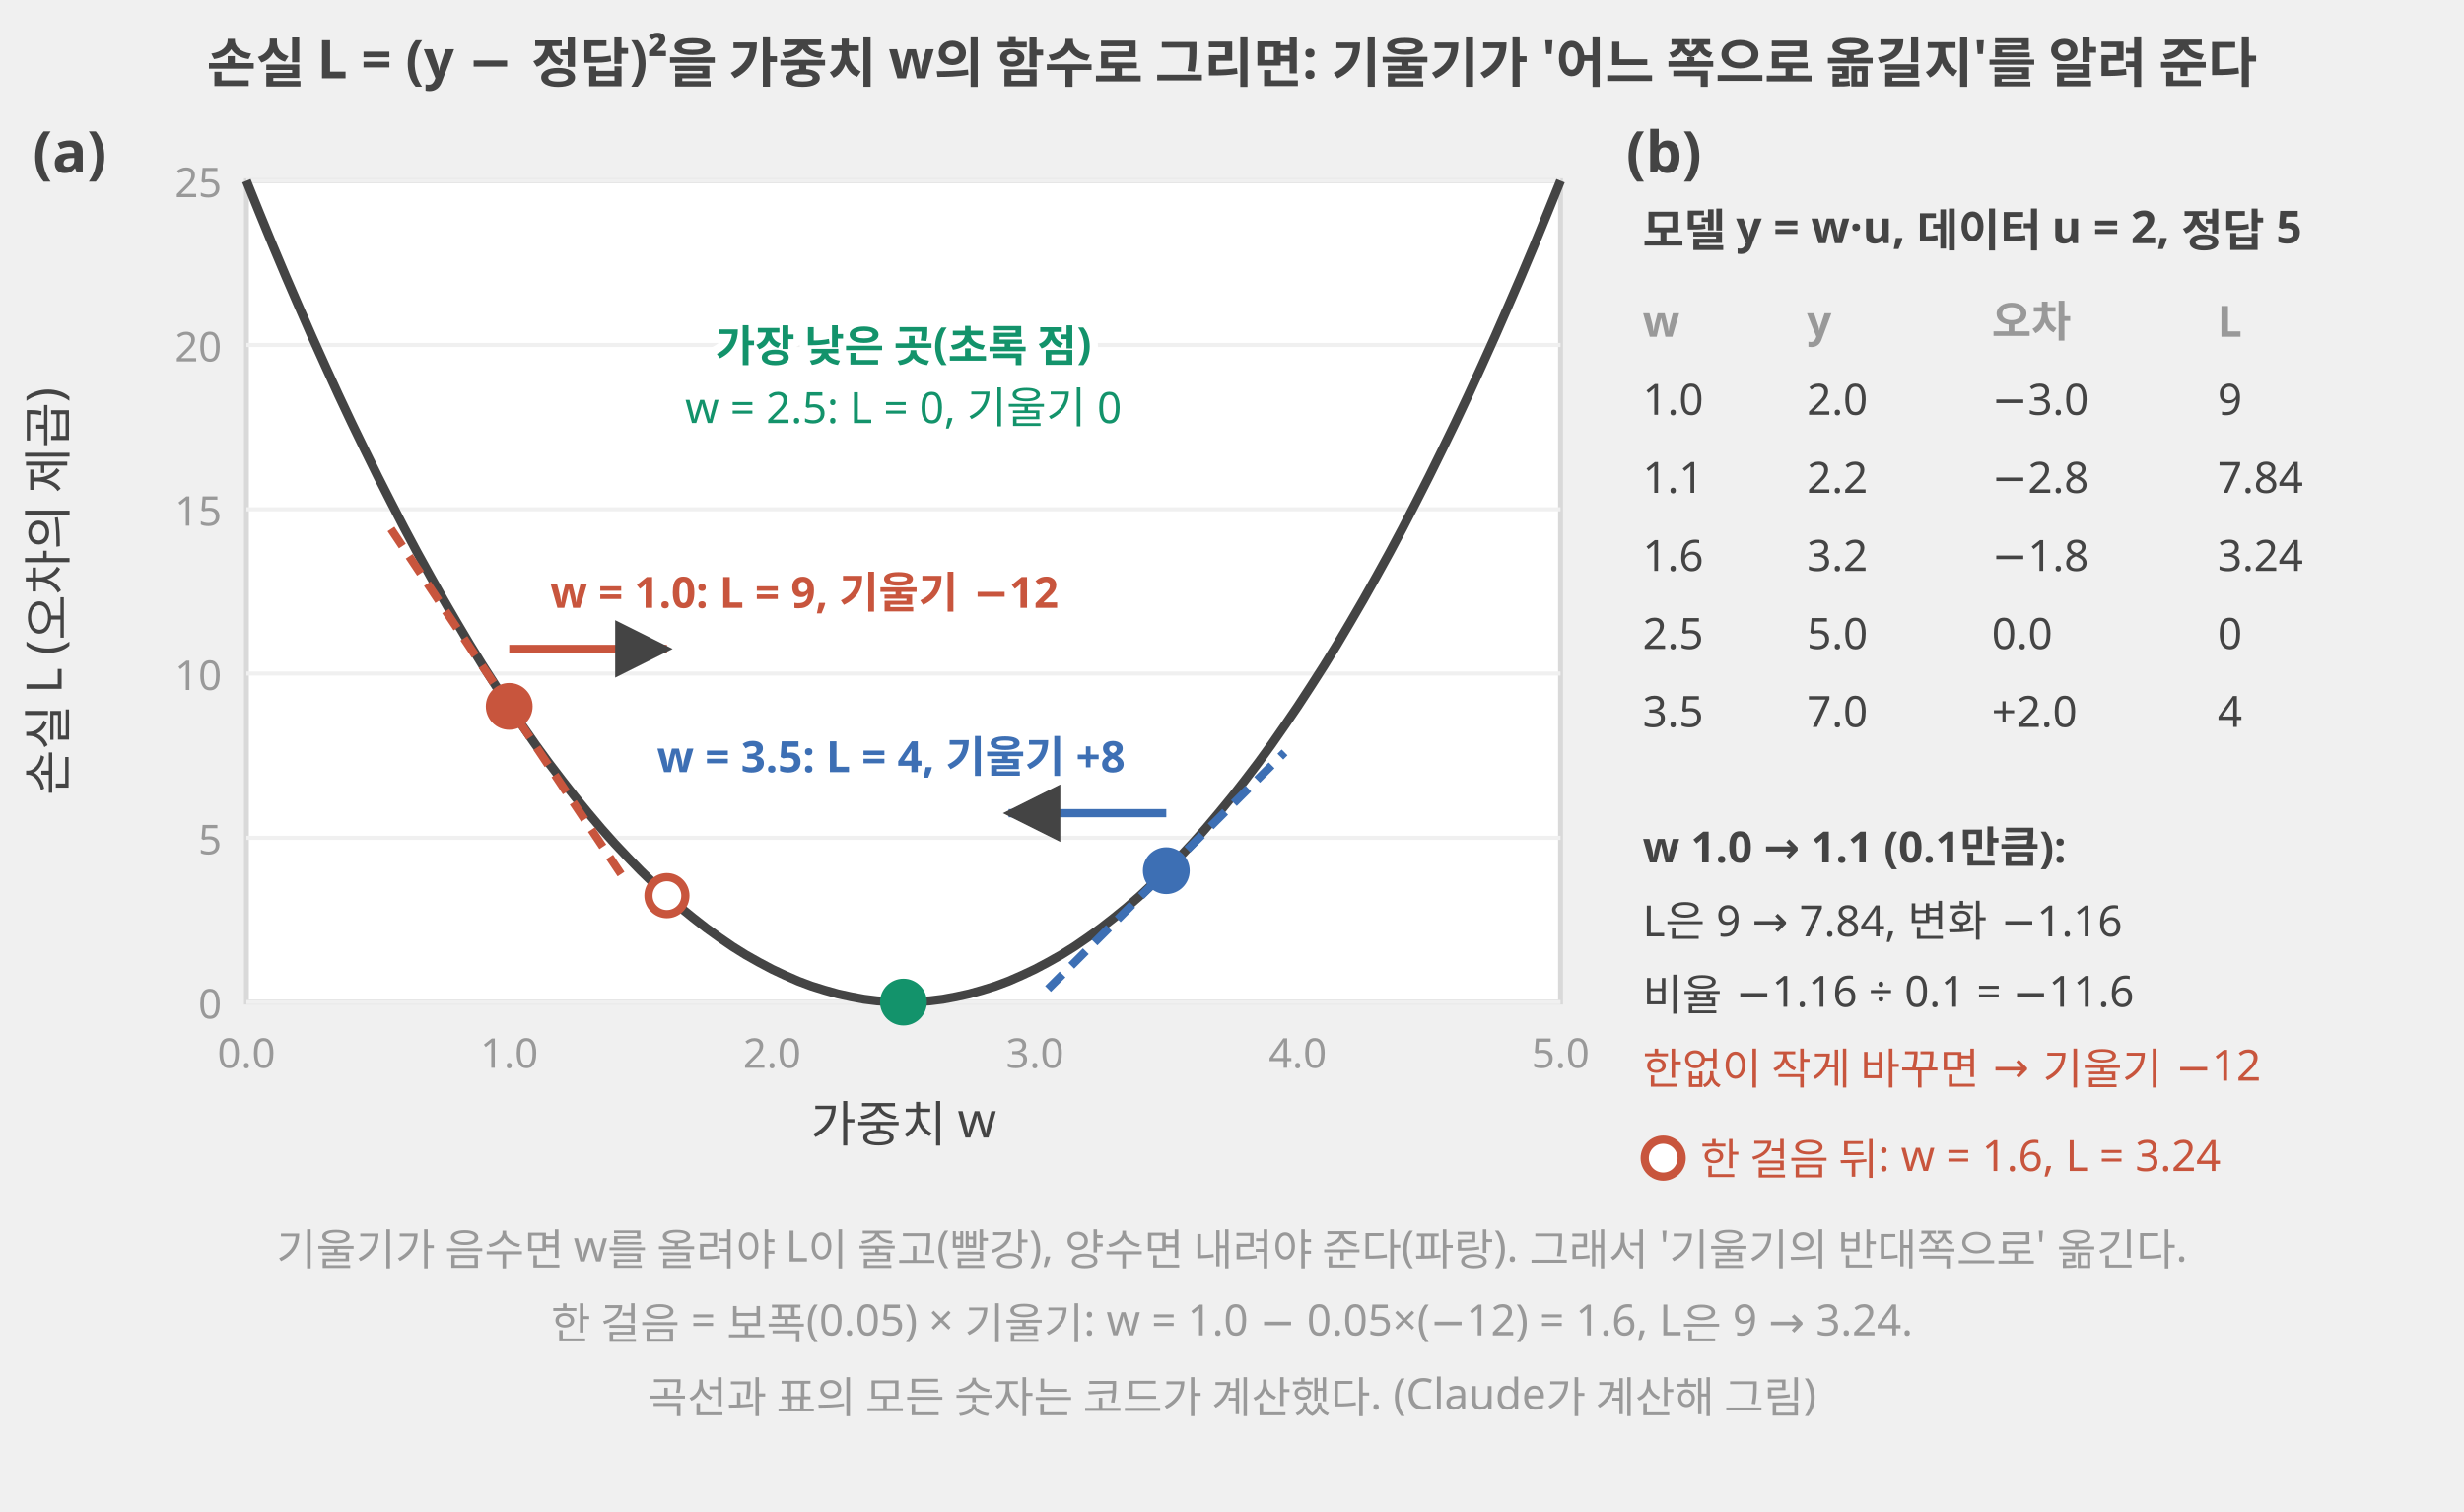
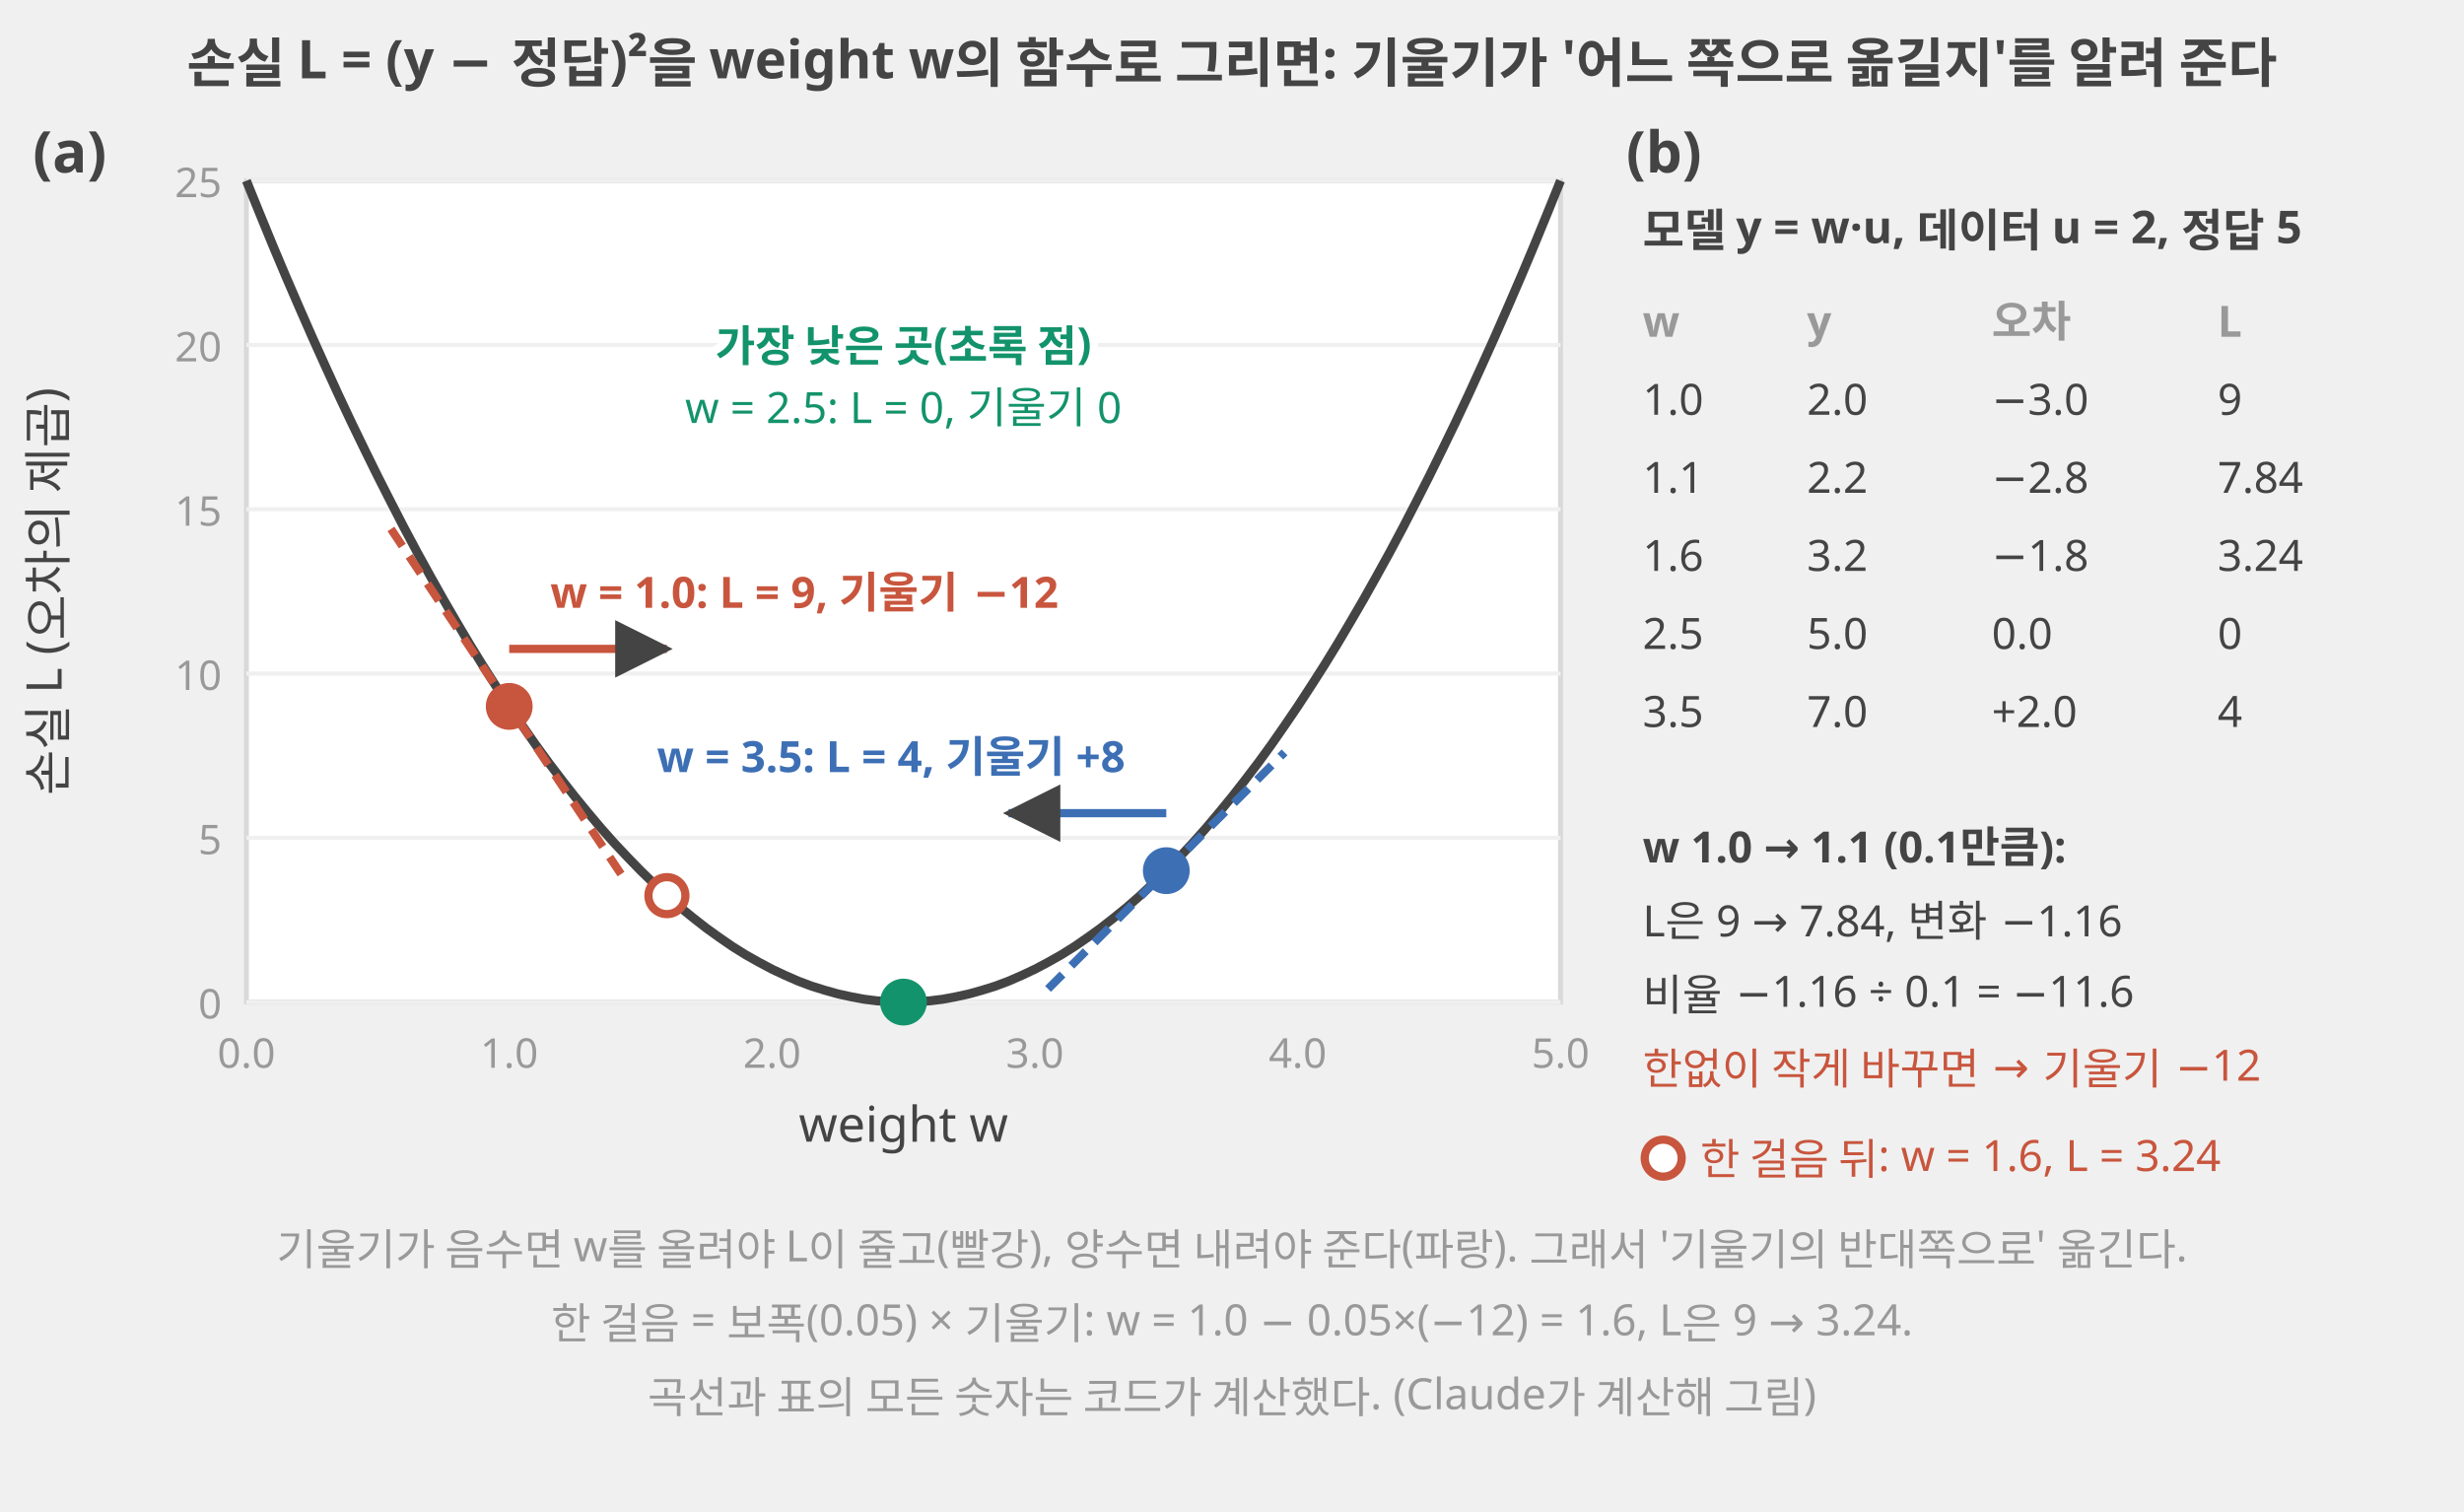
<svg xmlns="http://www.w3.org/2000/svg" viewBox="0 0 600 368" width="100%" font-family="Noto Sans KR, Malgun Gothic, sans-serif" font-size="13" fill="#444">
  <defs>
    <marker id="arr" viewBox="0 0 10 10" refX="9" refY="5" markerWidth="7" markerHeight="7" orient="auto-start-reverse">
      <path d="M0,0 L10,5 L0,10 z" fill="#444" />
    </marker>
  </defs>
-   <text x="300" y="20" font-size="13" fill="#444" text-anchor="middle" font-weight="bold">손실 L = (y − 정답)²을 가중치 w의 함수로 그리면: 기울기가 '어느 쪽으로 옮길지'를 알려 준다</text>
+   <text x="300" y="20" font-size="13" fill="#444" text-anchor="middle" font-weight="bold">손실 L = (y − 정답)²을 weight w의 함수로 그리면: 기울기가 '어느 쪽으로 옮길지'를 알려 준다</text>
  <rect x="60" y="44" width="320" height="200" rx="0" fill="#fff" stroke="#d9d9d9" stroke-width="1.2" />
  <line x1="60" y1="244.0" x2="380" y2="244.0" stroke="#f0f0f0" stroke-width="1" />
  <text x="54" y="248.0" font-size="10" fill="#999" text-anchor="end" font-weight="normal">0</text>
  <line x1="60" y1="204.0" x2="380" y2="204.0" stroke="#f0f0f0" stroke-width="1" />
  <text x="54" y="208.0" font-size="10" fill="#999" text-anchor="end" font-weight="normal">5</text>
  <line x1="60" y1="164.0" x2="380" y2="164.0" stroke="#f0f0f0" stroke-width="1" />
  <text x="54" y="168.0" font-size="10" fill="#999" text-anchor="end" font-weight="normal">10</text>
  <line x1="60" y1="124.0" x2="380" y2="124.0" stroke="#f0f0f0" stroke-width="1" />
  <text x="54" y="128.0" font-size="10" fill="#999" text-anchor="end" font-weight="normal">15</text>
  <line x1="60" y1="84.0" x2="380" y2="84.0" stroke="#f0f0f0" stroke-width="1" />
  <text x="54" y="88.0" font-size="10" fill="#999" text-anchor="end" font-weight="normal">20</text>
  <line x1="60" y1="44.0" x2="380" y2="44.0" stroke="#f0f0f0" stroke-width="1" />
  <text x="54" y="48.0" font-size="10" fill="#999" text-anchor="end" font-weight="normal">25</text>
  <text x="60.0" y="260" font-size="10" fill="#999" text-anchor="middle" font-weight="normal">0.0</text>
  <text x="124.0" y="260" font-size="10" fill="#999" text-anchor="middle" font-weight="normal">1.0</text>
  <text x="188.0" y="260" font-size="10" fill="#999" text-anchor="middle" font-weight="normal">2.0</text>
  <text x="252.0" y="260" font-size="10" fill="#999" text-anchor="middle" font-weight="normal">3.0</text>
  <text x="316.0" y="260" font-size="10" fill="#999" text-anchor="middle" font-weight="normal">4.0</text>
  <text x="380.0" y="260" font-size="10" fill="#999" text-anchor="middle" font-weight="normal">5.0</text>
-   <text x="220.0" y="278" font-size="12" fill="#444" text-anchor="middle" font-weight="normal">가중치 w</text>
+   <text x="220.0" y="278" font-size="12" fill="#444" text-anchor="middle" font-weight="normal">weight w</text>
  <text x="16" y="144.0" font-size="12" fill="#444" text-anchor="middle" font-weight="normal" transform="rotate(-90 16 144.0)">손실 L (오차의 제곱)</text>
  <polyline points="60.0,44.0 63.2,51.9 66.4,59.7 69.6,67.3 72.8,74.7 76.0,82.0 79.2,89.1 82.4,96.1 85.6,102.9 88.8,109.5 92.0,116.0 95.2,122.3 98.4,128.5 101.6,134.5 104.8,140.3 108.0,146.0 111.2,151.5 114.4,156.9 117.6,162.1 120.8,167.1 124.0,172.0 127.2,176.7 130.4,181.3 133.6,185.7 136.8,189.9 140.0,194.0 143.2,197.9 146.4,201.7 149.6,205.3 152.8,208.7 156.0,212.0 159.2,215.1 162.4,218.1 165.6,220.9 168.8,223.5 172.0,226.0 175.2,228.3 178.4,230.5 181.6,232.5 184.8,234.3 188.0,236.0 191.2,237.5 194.4,238.9 197.6,240.1 200.8,241.1 204.0,242.0 207.2,242.7 210.4,243.3 213.6,243.7 216.8,243.9 220.0,244.0 223.2,243.9 226.4,243.7 229.6,243.3 232.8,242.7 236.0,242.0 239.2,241.1 242.4,240.1 245.6,238.9 248.8,237.5 252.0,236.0 255.2,234.3 258.4,232.5 261.6,230.5 264.8,228.3 268.0,226.0 271.2,223.5 274.4,220.9 277.6,218.1 280.8,215.1 284.0,212.0 287.2,208.7 290.4,205.3 293.6,201.7 296.8,197.9 300.0,194.0 303.2,189.9 306.4,185.7 309.6,181.3 312.8,176.7 316.0,172.0 319.2,167.1 322.4,162.1 325.6,156.9 328.8,151.5 332.0,146.0 335.2,140.3 338.4,134.5 341.6,128.5 344.8,122.3 348.0,116.0 351.2,109.5 354.4,102.9 357.6,96.1 360.8,89.1 364.0,82.0 367.2,74.7 370.4,67.3 373.6,59.7 376.8,51.9 380.0,44.0" fill="none" stroke="#444" stroke-width="2.2" stroke-linejoin="round" />
  <line x1="95.2" y1="128.8" x2="152.8" y2="215.2" stroke="#c8553d" stroke-width="2" stroke-dasharray="5 3" />
  <circle cx="124.0" cy="172.0" r="5" fill="#c8553d" stroke="#c8553d" stroke-width="1.4" />
  <line x1="124.0" y1="158.0" x2="162.4" y2="158.0" stroke="#c8553d" stroke-width="2" marker-end="url(#arr)" />
  <text x="134.0" y="148.0" font-size="10.5" fill="#c8553d" text-anchor="start" font-weight="bold" stroke="#fff" stroke-width="4" paint-order="stroke" stroke-linejoin="round">w = 1.0: L = 9, 기울기 −12</text>
  <line x1="255.2" y1="240.8" x2="312.8" y2="183.2" stroke="#3d6fb4" stroke-width="2" stroke-dasharray="5 3" />
  <circle cx="284.0" cy="212.0" r="5" fill="#3d6fb4" stroke="#3d6fb4" stroke-width="1.4" />
  <line x1="284.0" y1="198.0" x2="245.6" y2="198.0" stroke="#3d6fb4" stroke-width="2" marker-end="url(#arr)" />
  <text x="274.0" y="188.0" font-size="10.5" fill="#3d6fb4" text-anchor="end" font-weight="bold" stroke="#fff" stroke-width="4" paint-order="stroke" stroke-linejoin="round">w = 3.5: L = 4, 기울기 +8</text>
  <circle cx="220.0" cy="244.0" r="5" fill="#13936b" stroke="#13936b" stroke-width="1.4" />
  <text x="220.0" y="88.0" font-size="10.5" fill="#13936b" text-anchor="middle" font-weight="bold" stroke="#fff" stroke-width="4" paint-order="stroke" stroke-linejoin="round">가장 낮은 곳(초록 점)</text>
  <text x="220.0" y="103.0" font-size="10.5" fill="#13936b" text-anchor="middle" font-weight="normal" stroke="#fff" stroke-width="4" paint-order="stroke" stroke-linejoin="round">w = 2.5: L = 0, 기울기 0</text>
  <circle cx="162.4" cy="218.08" r="4.5" fill="#fff" stroke="#c8553d" stroke-width="2" />
  <text x="8" y="42" font-size="14" fill="#444" text-anchor="start" font-weight="bold">(a)</text>
  <text x="396" y="42" font-size="14" fill="#444" text-anchor="start" font-weight="bold">(b)</text>
  <text x="400" y="60" font-size="11" fill="#444" text-anchor="start" font-weight="bold">모델 y = w·u,  데이터 u = 2, 정답 5</text>
  <text x="400" y="82" font-size="10.5" fill="#999" text-anchor="start" font-weight="bold">w</text>
  <text x="440" y="82" font-size="10.5" fill="#999" text-anchor="start" font-weight="bold">y</text>
  <text x="485" y="82" font-size="10.5" fill="#999" text-anchor="start" font-weight="bold">오차</text>
  <text x="540" y="82" font-size="10.5" fill="#999" text-anchor="start" font-weight="bold">L</text>
  <text x="400" y="101" font-size="10.5" fill="#444" text-anchor="start" font-weight="normal">1.0</text>
  <text x="440" y="101" font-size="10.5" fill="#444" text-anchor="start" font-weight="normal">2.0</text>
  <text x="485" y="101" font-size="10.5" fill="#444" text-anchor="start" font-weight="normal">−3.0</text>
  <text x="540" y="101" font-size="10.5" fill="#444" text-anchor="start" font-weight="normal">9</text>
  <text x="400" y="120" font-size="10.5" fill="#444" text-anchor="start" font-weight="normal">1.1</text>
  <text x="440" y="120" font-size="10.5" fill="#444" text-anchor="start" font-weight="normal">2.2</text>
  <text x="485" y="120" font-size="10.5" fill="#444" text-anchor="start" font-weight="normal">−2.8</text>
  <text x="540" y="120" font-size="10.5" fill="#444" text-anchor="start" font-weight="normal">7.84</text>
  <text x="400" y="139" font-size="10.5" fill="#444" text-anchor="start" font-weight="normal">1.6</text>
  <text x="440" y="139" font-size="10.5" fill="#444" text-anchor="start" font-weight="normal">3.2</text>
  <text x="485" y="139" font-size="10.5" fill="#444" text-anchor="start" font-weight="normal">−1.8</text>
  <text x="540" y="139" font-size="10.5" fill="#444" text-anchor="start" font-weight="normal">3.24</text>
  <text x="400" y="158" font-size="10.5" fill="#444" text-anchor="start" font-weight="normal">2.5</text>
  <text x="440" y="158" font-size="10.5" fill="#444" text-anchor="start" font-weight="normal">5.0</text>
  <text x="485" y="158" font-size="10.5" fill="#444" text-anchor="start" font-weight="normal">0.0</text>
  <text x="540" y="158" font-size="10.5" fill="#444" text-anchor="start" font-weight="normal">0</text>
  <text x="400" y="177" font-size="10.5" fill="#444" text-anchor="start" font-weight="normal">3.5</text>
  <text x="440" y="177" font-size="10.5" fill="#444" text-anchor="start" font-weight="normal">7.0</text>
  <text x="485" y="177" font-size="10.5" fill="#444" text-anchor="start" font-weight="normal">+2.0</text>
  <text x="540" y="177" font-size="10.5" fill="#444" text-anchor="start" font-weight="normal">4</text>
  <text x="400" y="210" font-size="10.5" fill="#444" text-anchor="start" font-weight="bold">w 1.0 → 1.1 (0.1만큼):</text>
  <text x="400" y="228" font-size="10.5" fill="#444" text-anchor="start" font-weight="normal">L은 9 → 7.84, 변화 −1.16</text>
  <text x="400" y="246" font-size="10.5" fill="#444" text-anchor="start" font-weight="normal">비율 −1.16 ÷ 0.1 = −11.6</text>
  <text x="400" y="264" font-size="10.5" fill="#c8553d" text-anchor="start" font-weight="normal">한없이 작게 바꾸면 → 기울기 −12</text>
  <circle cx="405" cy="282" r="4.5" fill="#fff" stroke="#c8553d" stroke-width="2" />
  <text x="414" y="286" font-size="10.5" fill="#c8553d" text-anchor="start" font-weight="normal">한 걸음 뒤: w = 1.6, L = 3.24</text>
  <text x="300" y="308" font-size="10.5" fill="#999" text-anchor="middle" font-weight="normal">기울기가 음수면 w를 올려야 L이 줄고(빨강), 양수면 내려야 준다(파랑). 그래서 '기울기의 반대쪽으로' 옮긴다.</text>
  <text x="300" y="326" font-size="10.5" fill="#999" text-anchor="middle" font-weight="normal">한 걸음 = 보폭(0.05) × 기울기: w = 1.0 − 0.05×(−12) = 1.6, L은 9 → 3.24.</text>
  <text x="300" y="344" font-size="10.5" fill="#999" text-anchor="middle" font-weight="normal">곡선과 표의 모든 숫자는 코드가 계산했다. (Claude가 계산해 그림)</text>
</svg>
